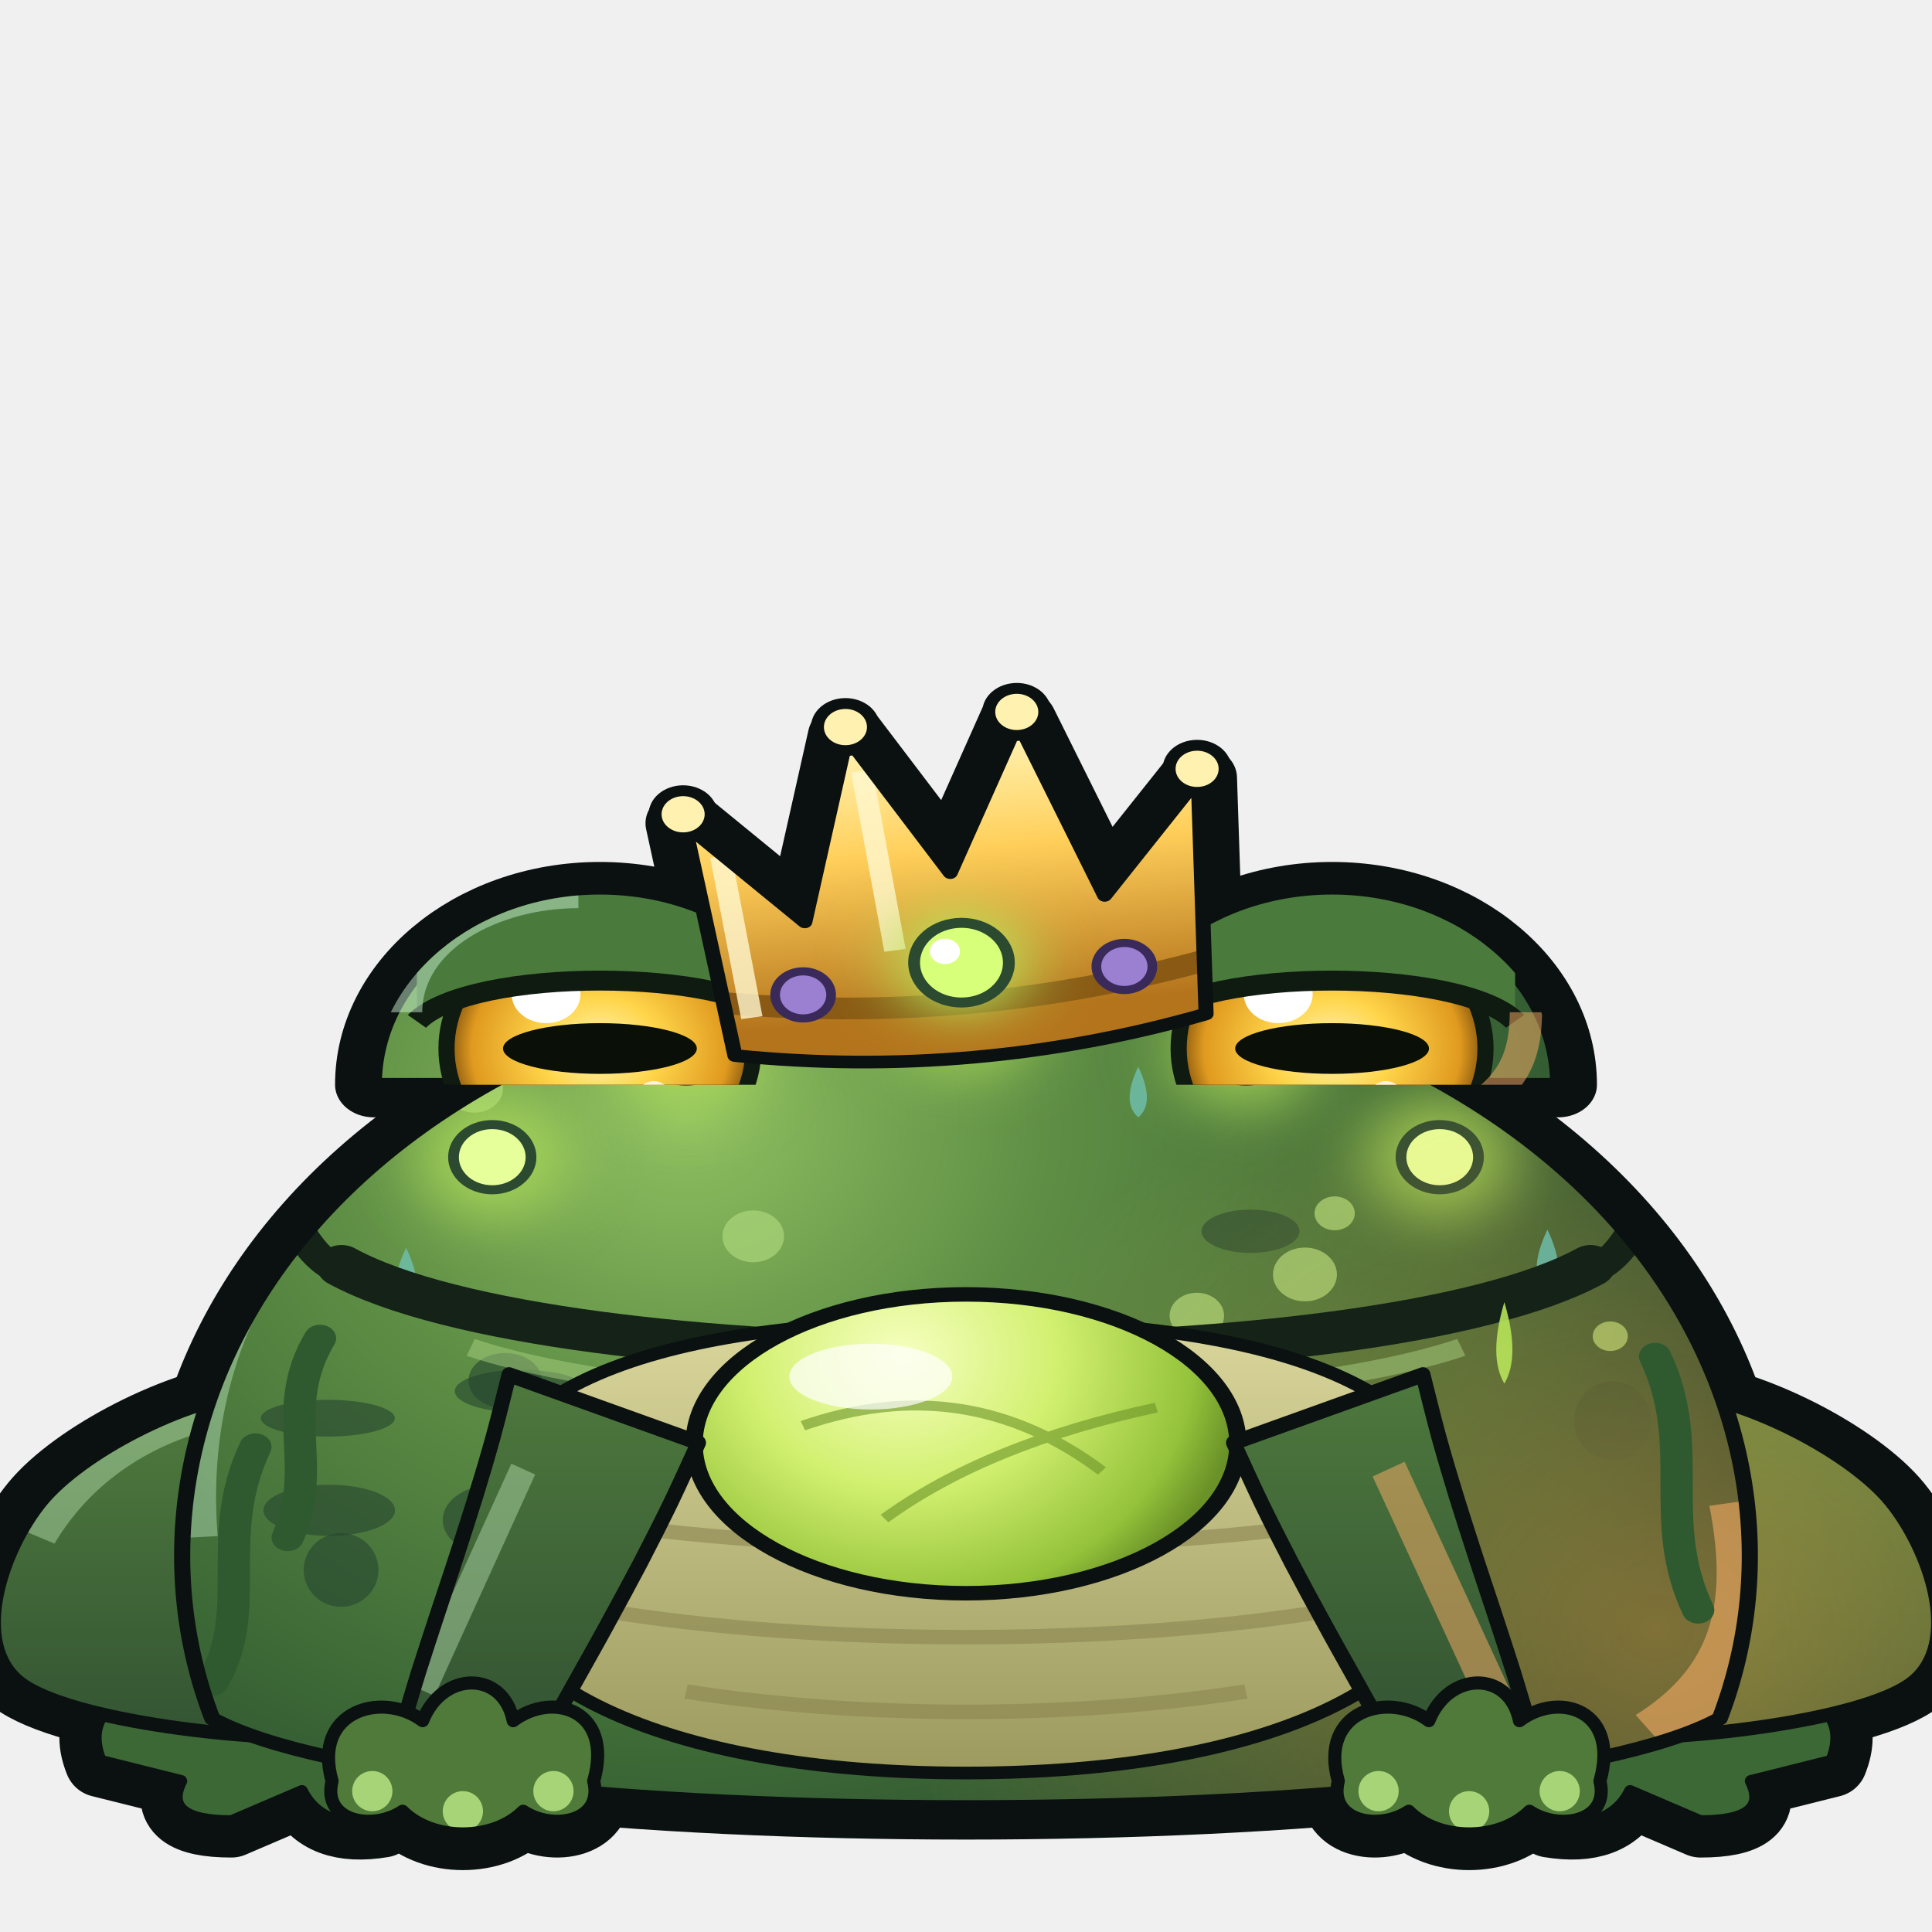
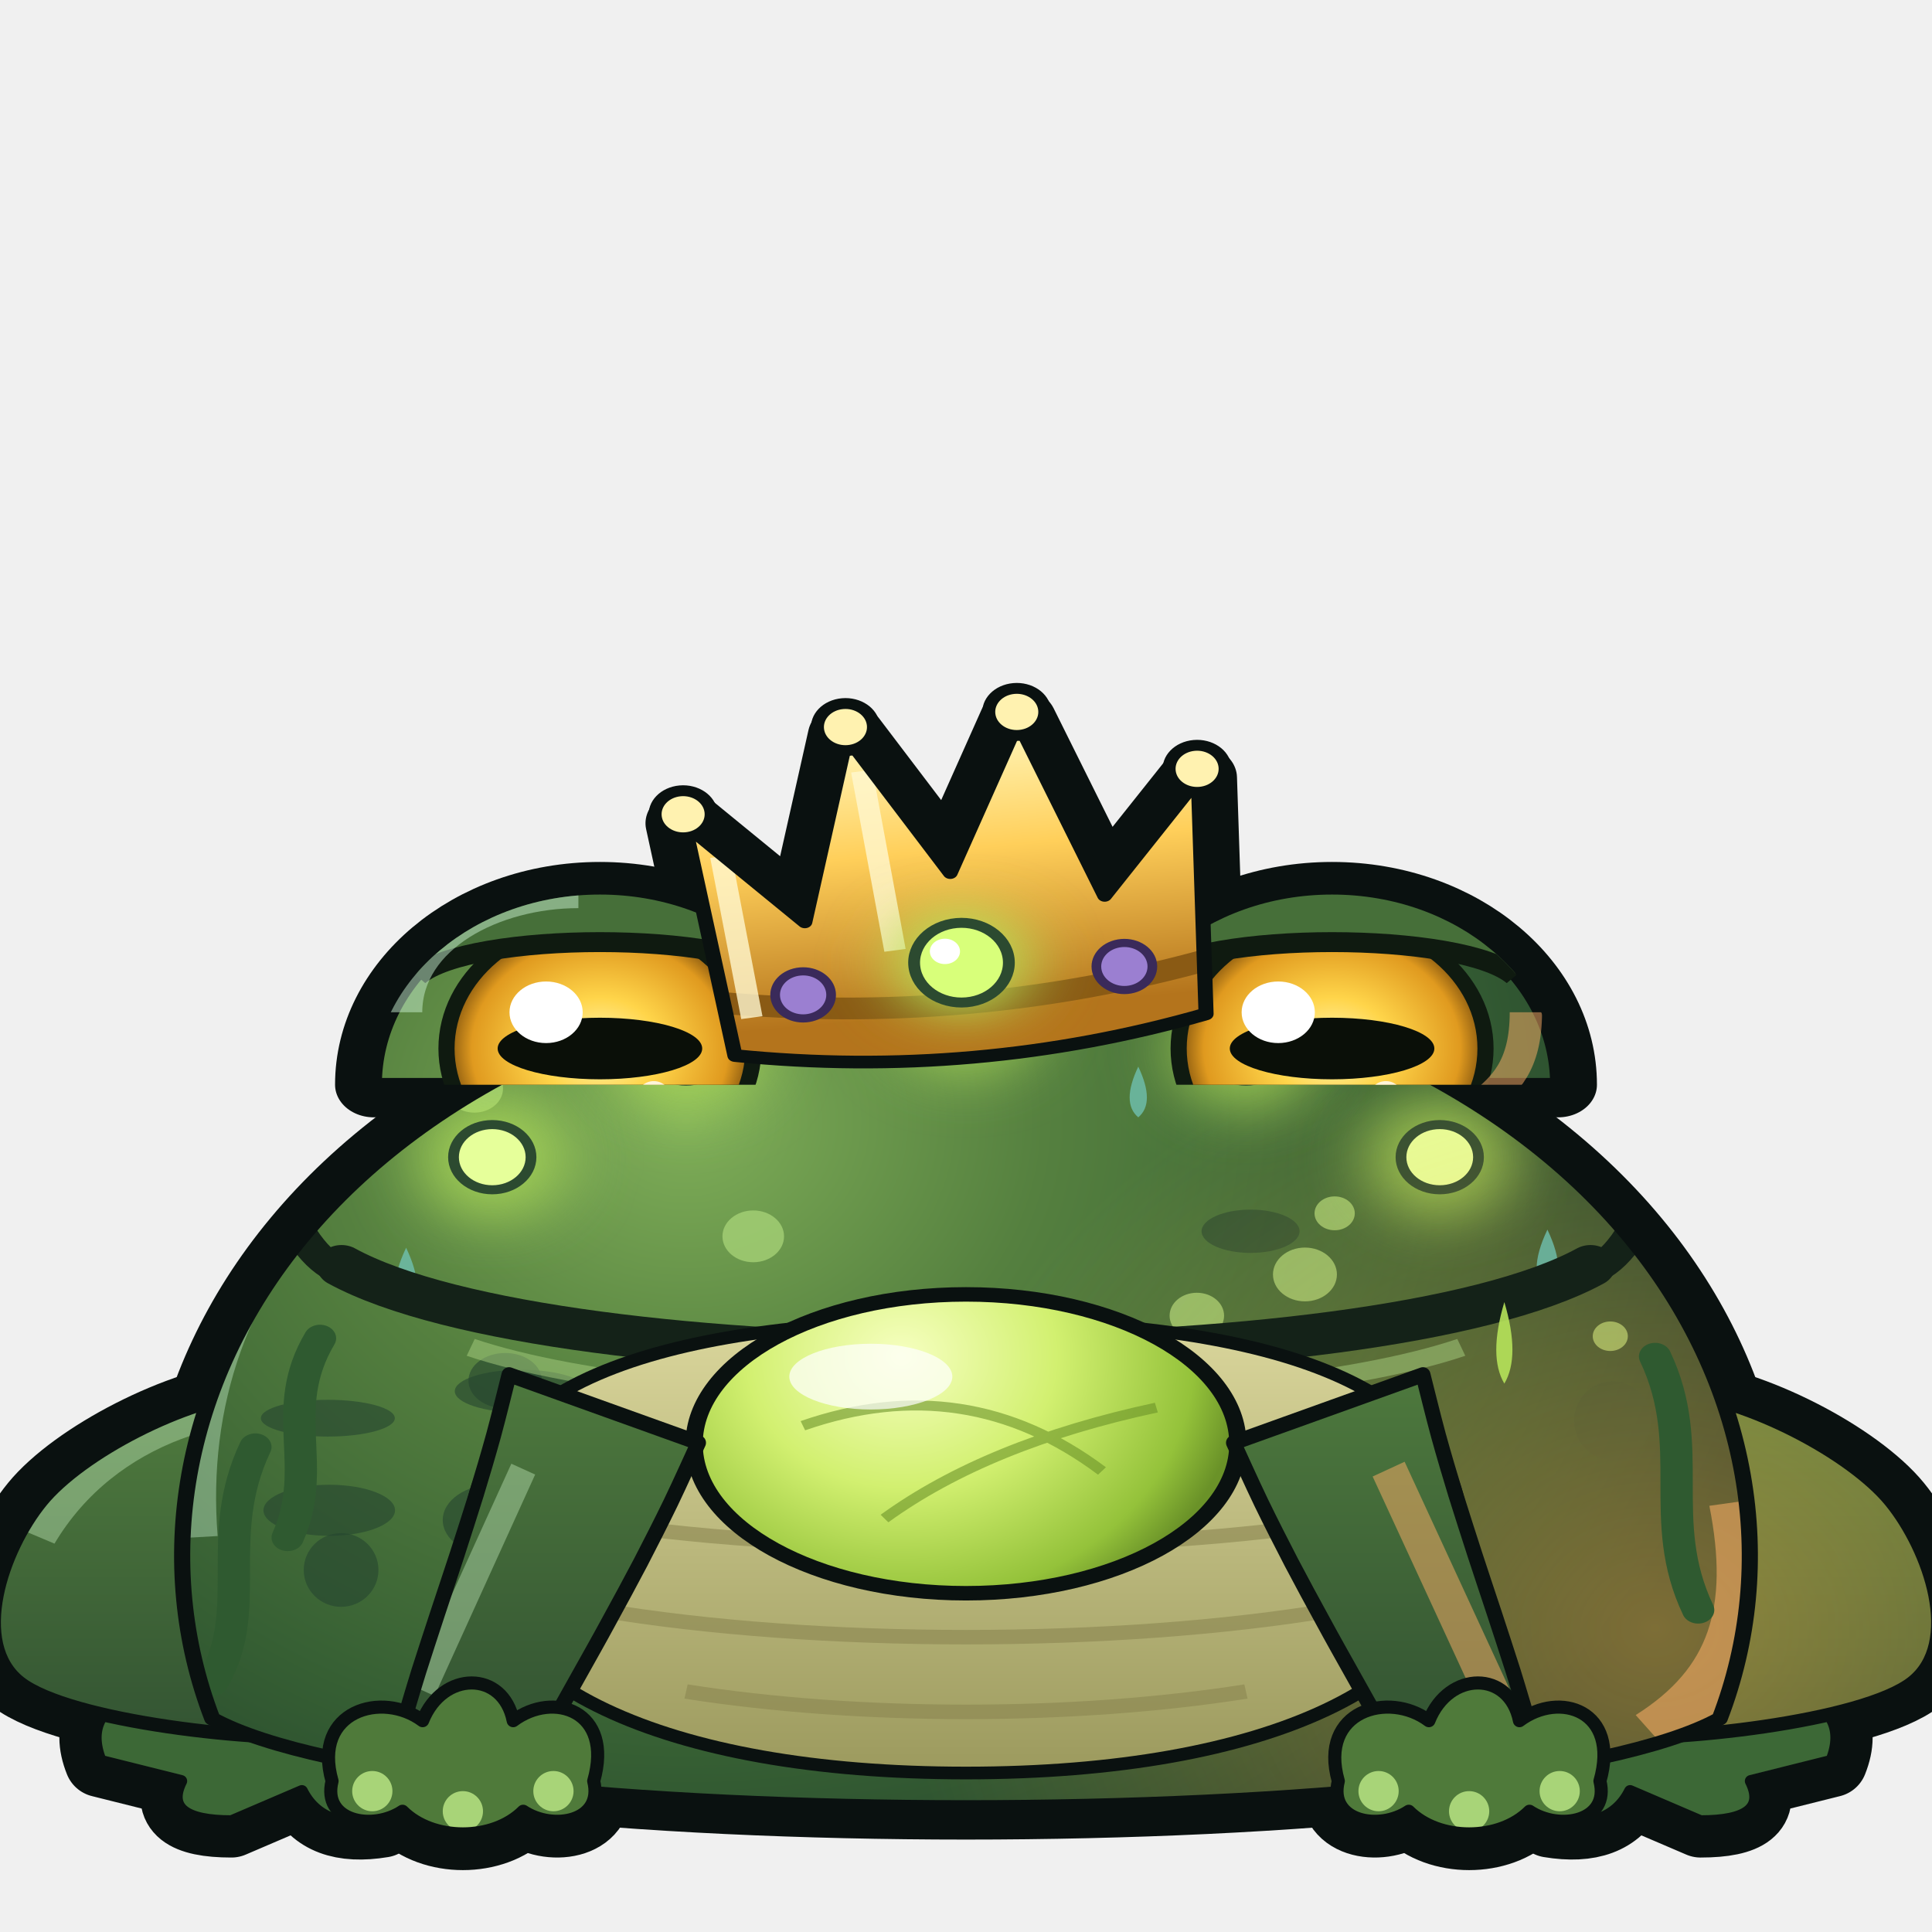
<svg xmlns="http://www.w3.org/2000/svg" viewBox="0 0 192 192" width="192" height="192">
  <defs>
    <radialGradient id="bq2-skin" gradientUnits="userSpaceOnUse" cx="70" cy="104" r="104">
-       <stop offset="0" stop-color="#8fbf60" />
-       <stop offset="0.32" stop-color="#5f8f45" />
-       <stop offset="0.68" stop-color="#3c6836" />
-       <stop offset="1" stop-color="#22402c" />
+       <stop offset="0" stop-color="#7fae58" />
+       <stop offset="0.32" stop-color="#55803f" />
+       <stop offset="0.68" stop-color="#355e33" />
+       <stop offset="1" stop-color="#1f3a2a" />
    </radialGradient>
    <linearGradient id="bq2-belly" gradientUnits="userSpaceOnUse" x1="0" y1="124" x2="0" y2="176">
      <stop offset="0" stop-color="#dcd89e" />
      <stop offset="1" stop-color="#9c9a5e" />
    </linearGradient>
    <radialGradient id="bq2-sac" gradientUnits="userSpaceOnUse" cx="90" cy="130" r="32">
      <stop offset="0" stop-color="#f6ffc0" />
      <stop offset="0.45" stop-color="#d2f070" />
      <stop offset="0.85" stop-color="#94c23a" />
      <stop offset="1" stop-color="#6a9228" />
    </radialGradient>
    <radialGradient id="bq2-iris" gradientUnits="userSpaceOnUse" cx="0" cy="0" r="14">
      <stop offset="0" stop-color="#fff6b8" />
      <stop offset="0.4" stop-color="#ffd54a" />
      <stop offset="0.85" stop-color="#e09a1f" />
      <stop offset="1" stop-color="#8a5a10" />
    </radialGradient>
    <linearGradient id="bq2-gold" gradientUnits="userSpaceOnUse" x1="0" y1="62" x2="0" y2="92">
      <stop offset="0" stop-color="#fff2b0" />
      <stop offset="0.4" stop-color="#ffcf5a" />
      <stop offset="1" stop-color="#b4741c" />
    </linearGradient>
    <linearGradient id="bq2-limb" gradientUnits="userSpaceOnUse" x1="0" y1="120" x2="0" y2="182">
      <stop offset="0" stop-color="#5a8a42" />
      <stop offset="1" stop-color="#2c4a30" />
    </linearGradient>
    <radialGradient id="bq2-warm" gradientUnits="userSpaceOnUse" cx="160" cy="160" r="70">
      <stop offset="0" stop-color="#ffb547" stop-opacity="0.42" />
      <stop offset="1" stop-color="#ffb547" stop-opacity="0" />
    </radialGradient>
    <filter id="bq2-glow" x="-60%" y="-60%" width="220%" height="220%">
      <feGaussianBlur stdDeviation="3" />
    </filter>
    <filter id="bq2-glow2" x="-60%" y="-60%" width="220%" height="220%">
      <feGaussianBlur stdDeviation="5" />
    </filter>
  </defs>
  <g>
    <path d="M 32 170 L 14 168 Q 8 170 10 175 L 18 177 Q 16 181 23 181 L 30 178 Q 32 182 38 181 L 42 175 Z" fill="#0a1110" stroke="#0a1110" stroke-width="7.2" stroke-linejoin="round" stroke-linecap="round" />
    <path d="M 8 166 C 3.33 161.67 6.33 151.33 10 146 C 13.67 140.67 23.33 134.67 30 134 C 36.67 133.33 46 137.33 50 142 C 54 146.67 56 157 54 162 C 52 167 45.67 171.33 38 172 C 30.33 172.67 12.67 170.33 8 166 Z" transform="translate(96 178) scale(1.07 0.9) translate(-96 -178)" fill="#0a1110" stroke="#0a1110" stroke-width="7.2" stroke-linejoin="round" stroke-linecap="round" />
    <path d="M 160 170 L 178 168 Q 184 170 182 175 L 174 177 Q 176 181 169 181 L 162 178 Q 160 182 154 181 L 150 175 Z" fill="#0a1110" stroke="#0a1110" stroke-width="7.2" stroke-linejoin="round" stroke-linecap="round" />
    <path d="M 184 166 C 188.67 161.67 185.67 151.33 182 146 C 178.33 140.67 168.67 134.67 162 134 C 155.33 133.33 146 137.33 142 142 C 138 146.67 136 157 138 162 C 140 167 146.33 171.33 154 172 C 161.67 172.67 179.33 170.33 184 166 Z" transform="translate(96 178) scale(1.07 0.9) translate(-96 -178)" fill="#0a1110" stroke="#0a1110" stroke-width="7.2" stroke-linejoin="round" stroke-linecap="round" />
    <path d="M 41 100 A 21 21 0 1 1 83 100 Z" transform="translate(96 178) scale(1.07 0.9) translate(-96 -178)" fill="#0a1110" stroke="#0a1110" stroke-width="7.2" stroke-linejoin="round" stroke-linecap="round" />
    <path d="M 109 100 A 21 21 0 1 1 151 100 Z" transform="translate(96 178) scale(1.07 0.9) translate(-96 -178)" fill="#0a1110" stroke="#0a1110" stroke-width="7.2" stroke-linejoin="round" stroke-linecap="round" />
    <path d="M 26 170 C 15 136 36 90 96 86 C 156 90 177 136 166 170 C 146 183 46 183 26 170 Z" transform="translate(96 178) scale(1.07 0.9) translate(-96 -178)" fill="#0a1110" stroke="#0a1110" stroke-width="7.2" stroke-linejoin="round" stroke-linecap="round" />
    <path d="M 50.59 136.62 C 50.33 137.63 49.59 140.67 49.05 142.65 C 48.5 144.64 47.92 146.59 47.32 148.56 C 46.71 150.53 46.06 152.51 45.43 154.48 C 44.79 156.44 44.13 158.4 43.49 160.34 C 42.86 162.27 42.22 164.2 41.63 166.06 C 41.05 167.92 40.27 170.59 40 171.5 L 52 176.5 C 52.44 175.69 53.74 173.29 54.66 171.62 C 55.59 169.95 56.56 168.25 57.54 166.48 C 58.53 164.71 59.56 162.89 60.57 161.02 C 61.59 159.16 62.63 157.24 63.65 155.3 C 64.66 153.35 65.7 151.31 66.66 149.33 C 67.62 147.34 68.95 144.37 69.41 143.38 Z" fill="#0a1110" stroke="#0a1110" stroke-width="7.2" stroke-linejoin="round" stroke-linecap="round" />
    <path d="M 33 177 C 31 170 38 168 42 171 C 44 166 50 166 51 171 C 55 168 61 170 59 177 C 60 181 55 182 52 180 C 49 183 43 183 40 180 C 37 182 32 181 33 177 Z" fill="#0a1110" stroke="#0a1110" stroke-width="7.2" stroke-linejoin="round" stroke-linecap="round" />
    <path d="M 122.59 143.38 C 123.05 144.37 124.38 147.34 125.34 149.33 C 126.3 151.31 127.34 153.35 128.35 155.3 C 129.37 157.24 130.41 159.16 131.43 161.02 C 132.44 162.89 133.47 164.71 134.46 166.48 C 135.44 168.25 136.41 169.95 137.34 171.62 C 138.26 173.29 139.56 175.69 140 176.5 L 152 171.5 C 151.73 170.59 150.95 167.92 150.37 166.06 C 149.78 164.2 149.14 162.27 148.51 160.34 C 147.87 158.4 147.21 156.44 146.57 154.48 C 145.94 152.51 145.29 150.53 144.68 148.56 C 144.08 146.59 143.5 144.64 142.95 142.65 C 142.41 140.67 141.67 137.63 141.41 136.62 Z" fill="#0a1110" stroke="#0a1110" stroke-width="7.2" stroke-linejoin="round" stroke-linecap="round" />
    <path d="M 133 177 C 131 170 138 168 142 171 C 144 166 150 166 151 171 C 155 168 161 170 159 177 C 160 181 155 182 152 180 C 149 183 143 183 140 180 C 137 182 132 181 133 177 Z" fill="#0a1110" stroke="#0a1110" stroke-width="7.2" stroke-linejoin="round" stroke-linecap="round" />
    <path d="M 74 94.5 L 72 68.5 L 82 80.5 L 88 60.5 L 96 76.5 L 104 60.5 L 110 80.5 L 120 68.5 L 118 94.5 Q 96 99.5 74 94.5 Z" transform="translate(96 178) scale(1.07 0.9) translate(-96 -178) rotate(-6 96 90.5)" fill="#0a1110" stroke="#0a1110" stroke-width="7.2" stroke-linejoin="round" stroke-linecap="round" />
  </g>
  <g>
    <g>
      <path d="M 32 170 L 14 168 Q 8 170 10 175 L 18 177 Q 16 181 23 181 L 30 178 Q 32 182 38 181 L 42 175 Z" fill="#3c6836" />
      <path d="M 32 170 L 14 168 Q 8 170 10 175 L 18 177 Q 16 181 23 181 L 30 178 Q 32 182 38 181 L 42 175 Z" fill="none" stroke="#0a1110" stroke-width="1.2" stroke-linejoin="round" stroke-linecap="round" />
    </g>
    <g transform="translate(96 178) scale(1.07 0.9) translate(-96 -178)">
      <path d="M 8 166 C 3.33 161.67 6.33 151.33 10 146 C 13.67 140.67 23.33 134.67 30 134 C 36.67 133.33 46 137.33 50 142 C 54 146.67 56 157 54 162 C 52 167 45.67 171.33 38 172 C 30.33 172.67 12.67 170.33 8 166 Z" fill="url(#bq2-limb)" />
      <clipPath id="bq2-c1">
        <path d="M 8 166 C 3.33 161.67 6.33 151.33 10 146 C 13.67 140.67 23.33 134.67 30 134 C 36.67 133.33 46 137.33 50 142 C 54 146.67 56 157 54 162 C 52 167 45.67 171.33 38 172 C 30.33 172.67 12.67 170.33 8 166 Z" />
      </clipPath>
      <g clip-path="url(#bq2-c1)">
        <path d="M 10 150 C 16 138 28 134 38 136" fill="none" stroke="#c8f0c0" stroke-width="3" opacity="0.4" />
      </g>
      <path d="M 8 166 C 3.33 161.67 6.33 151.33 10 146 C 13.67 140.67 23.33 134.67 30 134 C 36.67 133.33 46 137.33 50 142 C 54 146.67 56 157 54 162 C 52 167 45.67 171.33 38 172 C 30.33 172.67 12.67 170.33 8 166 Z" fill="none" stroke="#0a1110" stroke-width="1.5" stroke-linejoin="round" stroke-linecap="round" />
    </g>
    <g>
      <path d="M 160 170 L 178 168 Q 184 170 182 175 L 174 177 Q 176 181 169 181 L 162 178 Q 160 182 154 181 L 150 175 Z" fill="#3c6836" />
      <path d="M 160 170 L 178 168 Q 184 170 182 175 L 174 177 Q 176 181 169 181 L 162 178 Q 160 182 154 181 L 150 175 Z" fill="none" stroke="#0a1110" stroke-width="1.2" stroke-linejoin="round" stroke-linecap="round" />
    </g>
    <g transform="translate(96 178) scale(1.07 0.9) translate(-96 -178)">
      <path d="M 184 166 C 188.67 161.67 185.67 151.33 182 146 C 178.33 140.67 168.67 134.67 162 134 C 155.33 133.33 146 137.33 142 142 C 138 146.67 136 157 138 162 C 140 167 146.33 171.33 154 172 C 161.67 172.67 179.33 170.33 184 166 Z" fill="url(#bq2-limb)" />
      <clipPath id="bq2-c3">
        <path d="M 184 166 C 188.67 161.67 185.67 151.33 182 146 C 178.33 140.67 168.67 134.67 162 134 C 155.33 133.33 146 137.33 142 142 C 138 146.67 136 157 138 162 C 140 167 146.33 171.33 154 172 C 161.67 172.67 179.33 170.33 184 166 Z" />
      </clipPath>
      <g clip-path="url(#bq2-c3)">
        <rect x="100" y="120" width="92" height="70" fill="url(#bq2-warm)" />
      </g>
      <path d="M 184 166 C 188.67 161.67 185.67 151.33 182 146 C 178.33 140.67 168.67 134.67 162 134 C 155.33 133.33 146 137.33 142 142 C 138 146.67 136 157 138 162 C 140 167 146.33 171.33 154 172 C 161.67 172.67 179.33 170.33 184 166 Z" fill="none" stroke="#0a1110" stroke-width="1.5" stroke-linejoin="round" stroke-linecap="round" />
    </g>
    <g transform="translate(96 178) scale(1.07 0.9) translate(-96 -178)">
      <path d="M 41 100 A 21 21 0 1 1 83 100 Z" fill="url(#bq2-skin)" />
      <path d="M 41 100 A 21 21 0 1 1 83 100 Z" fill="none" stroke="#0a1110" stroke-width="1.5" stroke-linejoin="round" stroke-linecap="round" />
    </g>
    <g transform="translate(96 178) scale(1.07 0.9) translate(-96 -178)">
      <path d="M 109 100 A 21 21 0 1 1 151 100 Z" fill="url(#bq2-skin)" />
      <path d="M 109 100 A 21 21 0 1 1 151 100 Z" fill="none" stroke="#0a1110" stroke-width="1.5" stroke-linejoin="round" stroke-linecap="round" />
    </g>
    <g transform="translate(96 178) scale(1.07 0.9) translate(-96 -178)">
      <path d="M 26 170 C 15 136 36 90 96 86 C 156 90 177 136 166 170 C 146 183 46 183 26 170 Z" fill="url(#bq2-skin)" />
      <clipPath id="bq2-c6">
        <path d="M 26 170 C 15 136 36 90 96 86 C 156 90 177 136 166 170 C 146 183 46 183 26 170 Z" />
      </clipPath>
      <g clip-path="url(#bq2-c6)">
        <ellipse cx="34.07" cy="110.42" rx="3.91" ry="2.95" fill="#24452f" opacity="0.6" />
        <ellipse cx="36.86" cy="146.99" rx="6.11" ry="2.82" fill="#24452f" opacity="0.6" />
        <ellipse cx="71.92" cy="152.57" rx="5.65" ry="4.99" fill="#24452f" opacity="0.6" />
        <ellipse cx="156.06" cy="137.1" rx="3.58" ry="4.36" fill="#24452f" opacity="0.6" />
        <ellipse cx="118.13" cy="133.64" rx="5.62" ry="2.44" fill="#24452f" opacity="0.6" />
        <ellipse cx="52.16" cy="148.07" rx="4.76" ry="3.93" fill="#24452f" opacity="0.6" />
        <ellipse cx="53.2" cy="132.68" rx="3.41" ry="3.06" fill="#24452f" opacity="0.6" />
        <ellipse cx="37.96" cy="153.58" rx="3.47" ry="4.07" fill="#24452f" opacity="0.6" />
        <ellipse cx="59.9" cy="136.74" rx="6.39" ry="2.82" fill="#24452f" opacity="0.6" />
        <ellipse cx="122.43" cy="116.18" rx="4.55" ry="2.39" fill="#24452f" opacity="0.6" />
        <ellipse cx="36.73" cy="136.82" rx="6.22" ry="2.03" fill="#24452f" opacity="0.6" />
        <ellipse cx="54.7" cy="133.84" rx="6.18" ry="2.37" fill="#24452f" opacity="0.6" />
        <circle cx="155.84" cy="127.77" r="1.63" fill="#a8d478" opacity="0.75" />
        <circle cx="130.24" cy="114.2" r="1.87" fill="#a8d478" opacity="0.75" />
        <circle cx="115.61" cy="137.77" r="2.34" fill="#a8d478" opacity="0.75" />
        <circle cx="50.34" cy="100.42" r="2.66" fill="#a8d478" opacity="0.75" />
        <circle cx="114.99" cy="139.02" r="2.81" fill="#a8d478" opacity="0.75" />
        <circle cx="103.86" cy="144.69" r="1.66" fill="#a8d478" opacity="0.75" />
        <circle cx="95.18" cy="145.38" r="3.16" fill="#a8d478" opacity="0.75" />
        <circle cx="117.44" cy="125.5" r="2.53" fill="#a8d478" opacity="0.75" />
        <circle cx="76.24" cy="116.74" r="2.86" fill="#a8d478" opacity="0.75" />
        <circle cx="127.48" cy="120.95" r="2.97" fill="#a8d478" opacity="0.75" />
        <circle cx="52" cy="108" r="7" fill="#b6e35a" filter="url(#bq2-glow)" opacity="0.7" />
        <circle cx="52" cy="108" r="3.6" fill="#e6ff9a" stroke="#2c4a30" stroke-width="1" />
        <circle cx="70" cy="96" r="7" fill="#b6e35a" filter="url(#bq2-glow)" opacity="0.7" />
        <circle cx="70" cy="96" r="3.6" fill="#e6ff9a" stroke="#2c4a30" stroke-width="1" />
        <circle cx="122" cy="96" r="7" fill="#b6e35a" filter="url(#bq2-glow)" opacity="0.7" />
        <circle cx="122" cy="96" r="3.6" fill="#e6ff9a" stroke="#2c4a30" stroke-width="1" />
        <circle cx="140" cy="108" r="7" fill="#b6e35a" filter="url(#bq2-glow)" opacity="0.7" />
        <circle cx="140" cy="108" r="3.6" fill="#e6ff9a" stroke="#2c4a30" stroke-width="1" />
        <circle cx="96" cy="92" r="7" fill="#b6e35a" filter="url(#bq2-glow)" opacity="0.7" />
        <circle cx="96" cy="92" r="3.6" fill="#e6ff9a" stroke="#2c4a30" stroke-width="1" />
        <rect x="80" y="100" width="112" height="90" fill="url(#bq2-warm)" />
        <path d="M 24 150 C 22 120 40 96 76 89" fill="none" stroke="#c8f0d0" stroke-width="5" opacity="0.4" />
        <path d="M 168 146 C 170 158 168 166 160 172" fill="none" stroke="#ffb067" stroke-width="6" opacity="0.55" />
        <path d="M 30 140 C 26 150 30 158 26 166 M 36 128 C 32 136 36 142 33 150 M 160 130 C 164 140 160 148 164 158" fill="none" stroke="#2f5a30" stroke-width="3" stroke-linecap="round" />
        <path d="M 44 118 q -2 5 0 7 q 2 -2 0 -7 Z M 150 116 q -2 5 0 7 q 2 -2 0 -7 Z M 112 98 q -1.6 4 0 5.6 q 1.6 -1.6 0 -5.6 Z" fill="#6fc0b0" opacity="0.8" />
        <path d="M 38 120 C 58 133 134 133 154 120" fill="none" stroke="#142218" stroke-width="4.6" stroke-linecap="round" />
        <path d="M 34 116 C 36 120 38 121 40 121 M 158 116 C 156 120 154 121 152 121" fill="none" stroke="#142218" stroke-width="3" stroke-linecap="round" />
        <path d="M 50 129 C 70 137 122 137 142 129" fill="none" stroke="#a8d080" stroke-width="2" opacity="0.5" />
        <path d="M 146 124 q -1.5 6 0 9 q 1.5 -3 0 -9 Z" fill="#b6e35a" opacity="0.9" />
      </g>
      <path d="M 26 170 C 15 136 36 90 96 86 C 156 90 177 136 166 170 C 146 183 46 183 26 170 Z" fill="none" stroke="#0a1110" stroke-width="1.5" stroke-linejoin="round" stroke-linecap="round" />
    </g>
    <g transform="translate(96 178) scale(1.07 0.9) translate(-96 -178)">
      <path d="M 50 150 C 50 132 70 126 96 126 C 122 126 142 132 142 150 C 142 166 124 176 96 176 C 68 176 50 166 50 150 Z" fill="url(#bq2-belly)" />
      <clipPath id="bq2-c7">
        <path d="M 50 150 C 50 132 70 126 96 126 C 122 126 142 132 142 150 C 142 166 124 176 96 176 C 68 176 50 166 50 150 Z" />
      </clipPath>
      <g clip-path="url(#bq2-c7)">
        <path d="M 60 148 C 80 152 112 152 132 148 M 62 158 C 82 162 110 162 130 158 M 70 167 C 86 170 106 170 122 167" fill="none" stroke="#8a8650" stroke-width="1.6" opacity="0.6" />
      </g>
      <path d="M 50 150 C 50 132 70 126 96 126 C 122 126 142 132 142 150 C 142 166 124 176 96 176 C 68 176 50 166 50 150 Z" fill="none" stroke="#0a1110" stroke-width="1.4" stroke-linejoin="round" stroke-linecap="round" />
    </g>
    <g transform="translate(96 178) scale(1.07 0.9) translate(-96 -178)">
      <path d="M 70.75 139.65 A 25.25 16.5 0 1 0 121.25 139.65 A 25.25 16.5 0 1 0 70.75 139.65 Z" fill="url(#bq2-sac)" />
      <clipPath id="bq2-c8">
        <path d="M 70.75 139.65 A 25.25 16.5 0 1 0 121.25 139.65 A 25.25 16.5 0 1 0 70.75 139.65 Z" />
      </clipPath>
      <g clip-path="url(#bq2-c8)">
        <path d="M 80.85 137.65 Q 96 131.4 108.63 142.65 M 88.43 147.9 Q 98 139.65 113.68 135.65" fill="none" stroke="#6a9228" stroke-width="1.1" opacity="0.6" />
        <ellipse cx="87.16" cy="132.23" rx="7.57" ry="3.63" fill="#ffffff" opacity="0.7" />
      </g>
      <path d="M 70.75 139.65 A 25.25 16.5 0 1 0 121.25 139.65 A 25.25 16.5 0 1 0 70.75 139.65 Z" fill="none" stroke="#0a1110" stroke-width="1.6" stroke-linejoin="round" stroke-linecap="round" />
    </g>
    <g>
      <path d="M 50.59 136.62 C 50.33 137.63 49.59 140.67 49.05 142.65 C 48.5 144.64 47.92 146.59 47.32 148.56 C 46.71 150.53 46.06 152.51 45.43 154.48 C 44.79 156.44 44.13 158.4 43.49 160.34 C 42.86 162.27 42.22 164.2 41.63 166.06 C 41.05 167.92 40.27 170.59 40 171.5 L 52 176.5 C 52.44 175.69 53.74 173.29 54.66 171.62 C 55.59 169.95 56.56 168.25 57.54 166.48 C 58.53 164.71 59.56 162.89 60.57 161.02 C 61.59 159.16 62.63 157.24 63.65 155.3 C 64.66 153.35 65.7 151.31 66.66 149.33 C 67.62 147.34 68.95 144.37 69.41 143.38 Z" fill="url(#bq2-limb)" />
      <clipPath id="bq2-c9">
        <path d="M 50.59 136.62 C 50.33 137.63 49.59 140.67 49.05 142.65 C 48.5 144.64 47.92 146.59 47.32 148.56 C 46.71 150.53 46.06 152.51 45.43 154.48 C 44.79 156.44 44.13 158.4 43.49 160.34 C 42.86 162.27 42.22 164.2 41.63 166.06 C 41.05 167.92 40.27 170.59 40 171.5 L 52 176.5 C 52.44 175.69 53.74 173.29 54.66 171.62 C 55.59 169.95 56.56 168.25 57.54 166.48 C 58.53 164.71 59.56 162.89 60.57 161.02 C 61.59 159.16 62.63 157.24 63.65 155.3 C 64.66 153.35 65.7 151.31 66.66 149.33 C 67.62 147.34 68.95 144.37 69.41 143.38 Z" />
      </clipPath>
      <g clip-path="url(#bq2-c9)">
        <path d="M 52 146 L 42 168" stroke="#c8f0c0" stroke-width="2.6" opacity="0.4" />
      </g>
      <path d="M 50.59 136.62 C 50.33 137.63 49.59 140.67 49.05 142.65 C 48.5 144.64 47.92 146.59 47.32 148.56 C 46.71 150.53 46.06 152.51 45.43 154.48 C 44.79 156.44 44.13 158.4 43.49 160.34 C 42.86 162.27 42.22 164.2 41.63 166.06 C 41.05 167.92 40.27 170.59 40 171.5 L 52 176.5 C 52.44 175.69 53.74 173.29 54.66 171.62 C 55.59 169.95 56.56 168.25 57.54 166.48 C 58.53 164.71 59.56 162.89 60.57 161.02 C 61.59 159.16 62.63 157.24 63.65 155.3 C 64.66 153.35 65.7 151.31 66.66 149.33 C 67.62 147.34 68.95 144.37 69.41 143.38 Z" fill="none" stroke="#0a1110" stroke-width="1.5" stroke-linejoin="round" stroke-linecap="round" />
    </g>
    <g>
      <path d="M 33 177 C 31 170 38 168 42 171 C 44 166 50 166 51 171 C 55 168 61 170 59 177 C 60 181 55 182 52 180 C 49 183 43 183 40 180 C 37 182 32 181 33 177 Z" fill="#4f7a3a" />
      <clipPath id="bq2-c10">
        <path d="M 33 177 C 31 170 38 168 42 171 C 44 166 50 166 51 171 C 55 168 61 170 59 177 C 60 181 55 182 52 180 C 49 183 43 183 40 180 C 37 182 32 181 33 177 Z" />
      </clipPath>
      <g clip-path="url(#bq2-c10)">
        <circle cx="37" cy="178" r="2" fill="#a8d478" />
        <circle cx="46" cy="180" r="2" fill="#a8d478" />
        <circle cx="55" cy="178" r="2" fill="#a8d478" />
      </g>
      <path d="M 33 177 C 31 170 38 168 42 171 C 44 166 50 166 51 171 C 55 168 61 170 59 177 C 60 181 55 182 52 180 C 49 183 43 183 40 180 C 37 182 32 181 33 177 Z" fill="none" stroke="#0a1110" stroke-width="1.3" stroke-linejoin="round" stroke-linecap="round" />
    </g>
    <g>
      <path d="M 122.59 143.38 C 123.05 144.37 124.38 147.34 125.34 149.33 C 126.3 151.31 127.34 153.35 128.35 155.3 C 129.37 157.24 130.41 159.16 131.43 161.02 C 132.44 162.89 133.47 164.71 134.46 166.48 C 135.44 168.25 136.41 169.95 137.34 171.62 C 138.26 173.29 139.56 175.69 140 176.5 L 152 171.5 C 151.73 170.59 150.95 167.92 150.37 166.06 C 149.78 164.2 149.14 162.27 148.51 160.34 C 147.87 158.4 147.21 156.44 146.57 154.48 C 145.94 152.51 145.29 150.53 144.68 148.56 C 144.08 146.59 143.5 144.64 142.95 142.65 C 142.41 140.67 141.67 137.63 141.41 136.62 Z" fill="url(#bq2-limb)" />
      <clipPath id="bq2-c11">
        <path d="M 122.59 143.38 C 123.05 144.37 124.38 147.34 125.34 149.33 C 126.3 151.31 127.34 153.35 128.35 155.3 C 129.37 157.24 130.41 159.16 131.43 161.02 C 132.44 162.89 133.47 164.71 134.46 166.48 C 135.44 168.25 136.41 169.95 137.34 171.62 C 138.26 173.29 139.56 175.69 140 176.5 L 152 171.5 C 151.73 170.59 150.95 167.92 150.37 166.06 C 149.78 164.2 149.14 162.27 148.51 160.34 C 147.87 158.4 147.21 156.44 146.57 154.48 C 145.94 152.51 145.29 150.53 144.68 148.56 C 144.08 146.59 143.5 144.64 142.95 142.65 C 142.41 140.67 141.67 137.63 141.41 136.62 Z" />
      </clipPath>
      <g clip-path="url(#bq2-c11)">
        <path d="M 138 146 L 150 172" stroke="#ffb067" stroke-width="3.5" opacity="0.5" />
      </g>
      <path d="M 122.59 143.38 C 123.05 144.37 124.38 147.34 125.34 149.33 C 126.3 151.31 127.34 153.35 128.35 155.3 C 129.37 157.24 130.41 159.16 131.43 161.02 C 132.44 162.89 133.47 164.71 134.46 166.48 C 135.44 168.25 136.41 169.95 137.34 171.62 C 138.26 173.29 139.56 175.69 140 176.5 L 152 171.5 C 151.73 170.59 150.95 167.92 150.37 166.06 C 149.78 164.2 149.14 162.27 148.51 160.34 C 147.87 158.4 147.21 156.44 146.57 154.48 C 145.94 152.51 145.29 150.53 144.68 148.56 C 144.08 146.59 143.5 144.64 142.95 142.65 C 142.41 140.67 141.67 137.63 141.41 136.62 Z" fill="none" stroke="#0a1110" stroke-width="1.5" stroke-linejoin="round" stroke-linecap="round" />
    </g>
    <g>
      <path d="M 133 177 C 131 170 138 168 142 171 C 144 166 150 166 151 171 C 155 168 161 170 159 177 C 160 181 155 182 152 180 C 149 183 143 183 140 180 C 137 182 132 181 133 177 Z" fill="#4f7a3a" />
      <clipPath id="bq2-c12">
        <path d="M 133 177 C 131 170 138 168 142 171 C 144 166 150 166 151 171 C 155 168 161 170 159 177 C 160 181 155 182 152 180 C 149 183 143 183 140 180 C 137 182 132 181 133 177 Z" />
      </clipPath>
      <g clip-path="url(#bq2-c12)">
        <circle cx="137" cy="178" r="2" fill="#a8d478" />
        <circle cx="146" cy="180" r="2" fill="#a8d478" />
        <circle cx="155" cy="178" r="2" fill="#a8d478" />
      </g>
      <path d="M 133 177 C 131 170 138 168 142 171 C 144 166 150 166 151 171 C 155 168 161 170 159 177 C 160 181 155 182 152 180 C 149 183 143 183 140 180 C 137 182 132 181 133 177 Z" fill="none" stroke="#0a1110" stroke-width="1.3" stroke-linejoin="round" stroke-linecap="round" />
    </g>
    <g transform="translate(96 178) scale(1.07 0.9) translate(-96 -178)">
      <path d="M 41 100 A 21 21 0 1 1 83 100 Z" fill="none" />
      <clipPath id="bq2-c13">
        <path d="M 41 100 A 21 21 0 1 1 83 100 Z" />
      </clipPath>
      <g clip-path="url(#bq2-c13)">
        <circle cx="62" cy="96" r="15" fill="#0f1a10" />
        <g transform="translate(62 96)">
          <circle r="13.5" fill="url(#bq2-iris)" />
-           <ellipse rx="9" ry="2.8" fill="#0a0f08" />
-           <circle cx="-5" cy="-6" r="3.2" fill="#ffffff" />
+           <ellipse rx="9.5" ry="3.4" fill="#0a0f08" />
+           <circle cx="-5" cy="-4" r="3.4" fill="#ffffff" />
          <circle cx="5" cy="5" r="1.4" fill="#ffffff" opacity="0.8" />
        </g>
-         <path d="M 45 93 C 50 87 74 87 79 93 L 79 76 L 45 76 Z" fill="#4a7a3c" />
-         <path d="M 45 93 C 50 87 74 87 79 93" fill="none" stroke="#0f1a10" stroke-width="2.2" />
+         <path d="M 45 88 C 50 83 74 83 79 88 L 79 74 L 45 74 Z" fill="#466f39" />
+         <path d="M 45 88 C 50 83 74 83 79 88" fill="none" stroke="#0f1a10" stroke-width="2.2" />
+         <path d="M 47 105 C 54 110 70 110 77 105" fill="none" stroke="#0f1a10" stroke-width="1.6" />
        <path d="M 44 92 C 44 84 52 79 60 79" fill="none" stroke="#c8f0d0" stroke-width="3" opacity="0.5" />
      </g>
    </g>
    <g transform="translate(96 178) scale(1.07 0.9) translate(-96 -178)">
      <path d="M 109 100 A 21 21 0 1 1 151 100 Z" fill="none" />
      <clipPath id="bq2-c14">
        <path d="M 109 100 A 21 21 0 1 1 151 100 Z" />
      </clipPath>
      <g clip-path="url(#bq2-c14)">
        <circle cx="130" cy="96" r="15" fill="#0f1a10" />
        <g transform="translate(130 96)">
          <circle r="13.5" fill="url(#bq2-iris)" />
-           <ellipse rx="9" ry="2.8" fill="#0a0f08" />
-           <circle cx="-5" cy="-6" r="3.2" fill="#ffffff" />
+           <ellipse rx="9.5" ry="3.4" fill="#0a0f08" />
+           <circle cx="-5" cy="-4" r="3.4" fill="#ffffff" />
          <circle cx="5" cy="5" r="1.4" fill="#ffffff" opacity="0.8" />
        </g>
-         <path d="M 113 93 C 118 87 142 87 147 93 L 147 76 L 113 76 Z" fill="#4a7a3c" />
-         <path d="M 113 93 C 118 87 142 87 147 93" fill="none" stroke="#0f1a10" stroke-width="2.2" />
+         <path d="M 113 88 C 118 83 142 83 147 88 L 147 74 L 113 74 Z" fill="#466f39" />
+         <path d="M 113 88 C 118 83 142 83 147 88" fill="none" stroke="#0f1a10" stroke-width="2.2" />
+         <path d="M 115 105 C 122 110 138 110 145 105" fill="none" stroke="#0f1a10" stroke-width="1.6" />
        <path d="M 148 92 C 148 98 146 100 144 102" fill="none" stroke="#ffb067" stroke-width="3" opacity="0.5" />
      </g>
    </g>
    <g transform="translate(96 178) scale(1.07 0.9) translate(-96 -178) rotate(-6 96 90.5)">
      <path d="M 74 94.5 L 72 68.5 L 82 80.5 L 88 60.5 L 96 76.5 L 104 60.5 L 110 80.5 L 120 68.5 L 118 94.5 Q 96 99.5 74 94.5 Z" fill="url(#bq2-gold)" />
      <clipPath id="bq2-c15">
        <path d="M 74 94.5 L 72 68.5 L 82 80.5 L 88 60.5 L 96 76.5 L 104 60.5 L 110 80.5 L 120 68.5 L 118 94.5 Q 96 99.5 74 94.5 Z" />
      </clipPath>
      <g clip-path="url(#bq2-c15)">
        <path d="M 73 88.5 Q 96 93.5 119 88.5" fill="none" stroke="#8a5a14" stroke-width="2.4" />
        <path d="M 75 72.5 L 76 90.5 M 89 64.5 L 90 84.5" stroke="#fff8d0" stroke-width="2" opacity="0.8" />
        <circle cx="96" cy="86.5" r="6" fill="#b6e35a" filter="url(#bq2-glow)" />
        <circle cx="96" cy="86.5" r="4.4" fill="#d8ff7a" stroke="#2c4a30" stroke-width="1.1" />
        <circle cx="94.6" cy="85.1" r="1.4" fill="#ffffff" />
        <circle cx="81" cy="88.5" r="2.6" fill="#9b7fd1" stroke="#3a2a5a" stroke-width="0.9" />
        <circle cx="111" cy="88.5" r="2.6" fill="#9b7fd1" stroke="#3a2a5a" stroke-width="0.9" />
      </g>
      <path d="M 74 94.5 L 72 68.5 L 82 80.5 L 88 60.5 L 96 76.5 L 104 60.5 L 110 80.5 L 120 68.5 L 118 94.5 Q 96 99.5 74 94.5 Z" fill="none" stroke="#0a1110" stroke-width="1.4" stroke-linejoin="round" stroke-linecap="round" />
      <circle cx="72" cy="67.5" r="2.6" fill="#fff2b0" stroke="#0a1110" stroke-width="1.2" />
      <circle cx="88" cy="59.5" r="2.6" fill="#fff2b0" stroke="#0a1110" stroke-width="1.2" />
      <circle cx="104" cy="59.5" r="2.6" fill="#fff2b0" stroke="#0a1110" stroke-width="1.2" />
      <circle cx="120" cy="67.5" r="2.6" fill="#fff2b0" stroke="#0a1110" stroke-width="1.2" />
    </g>
  </g>
</svg>
